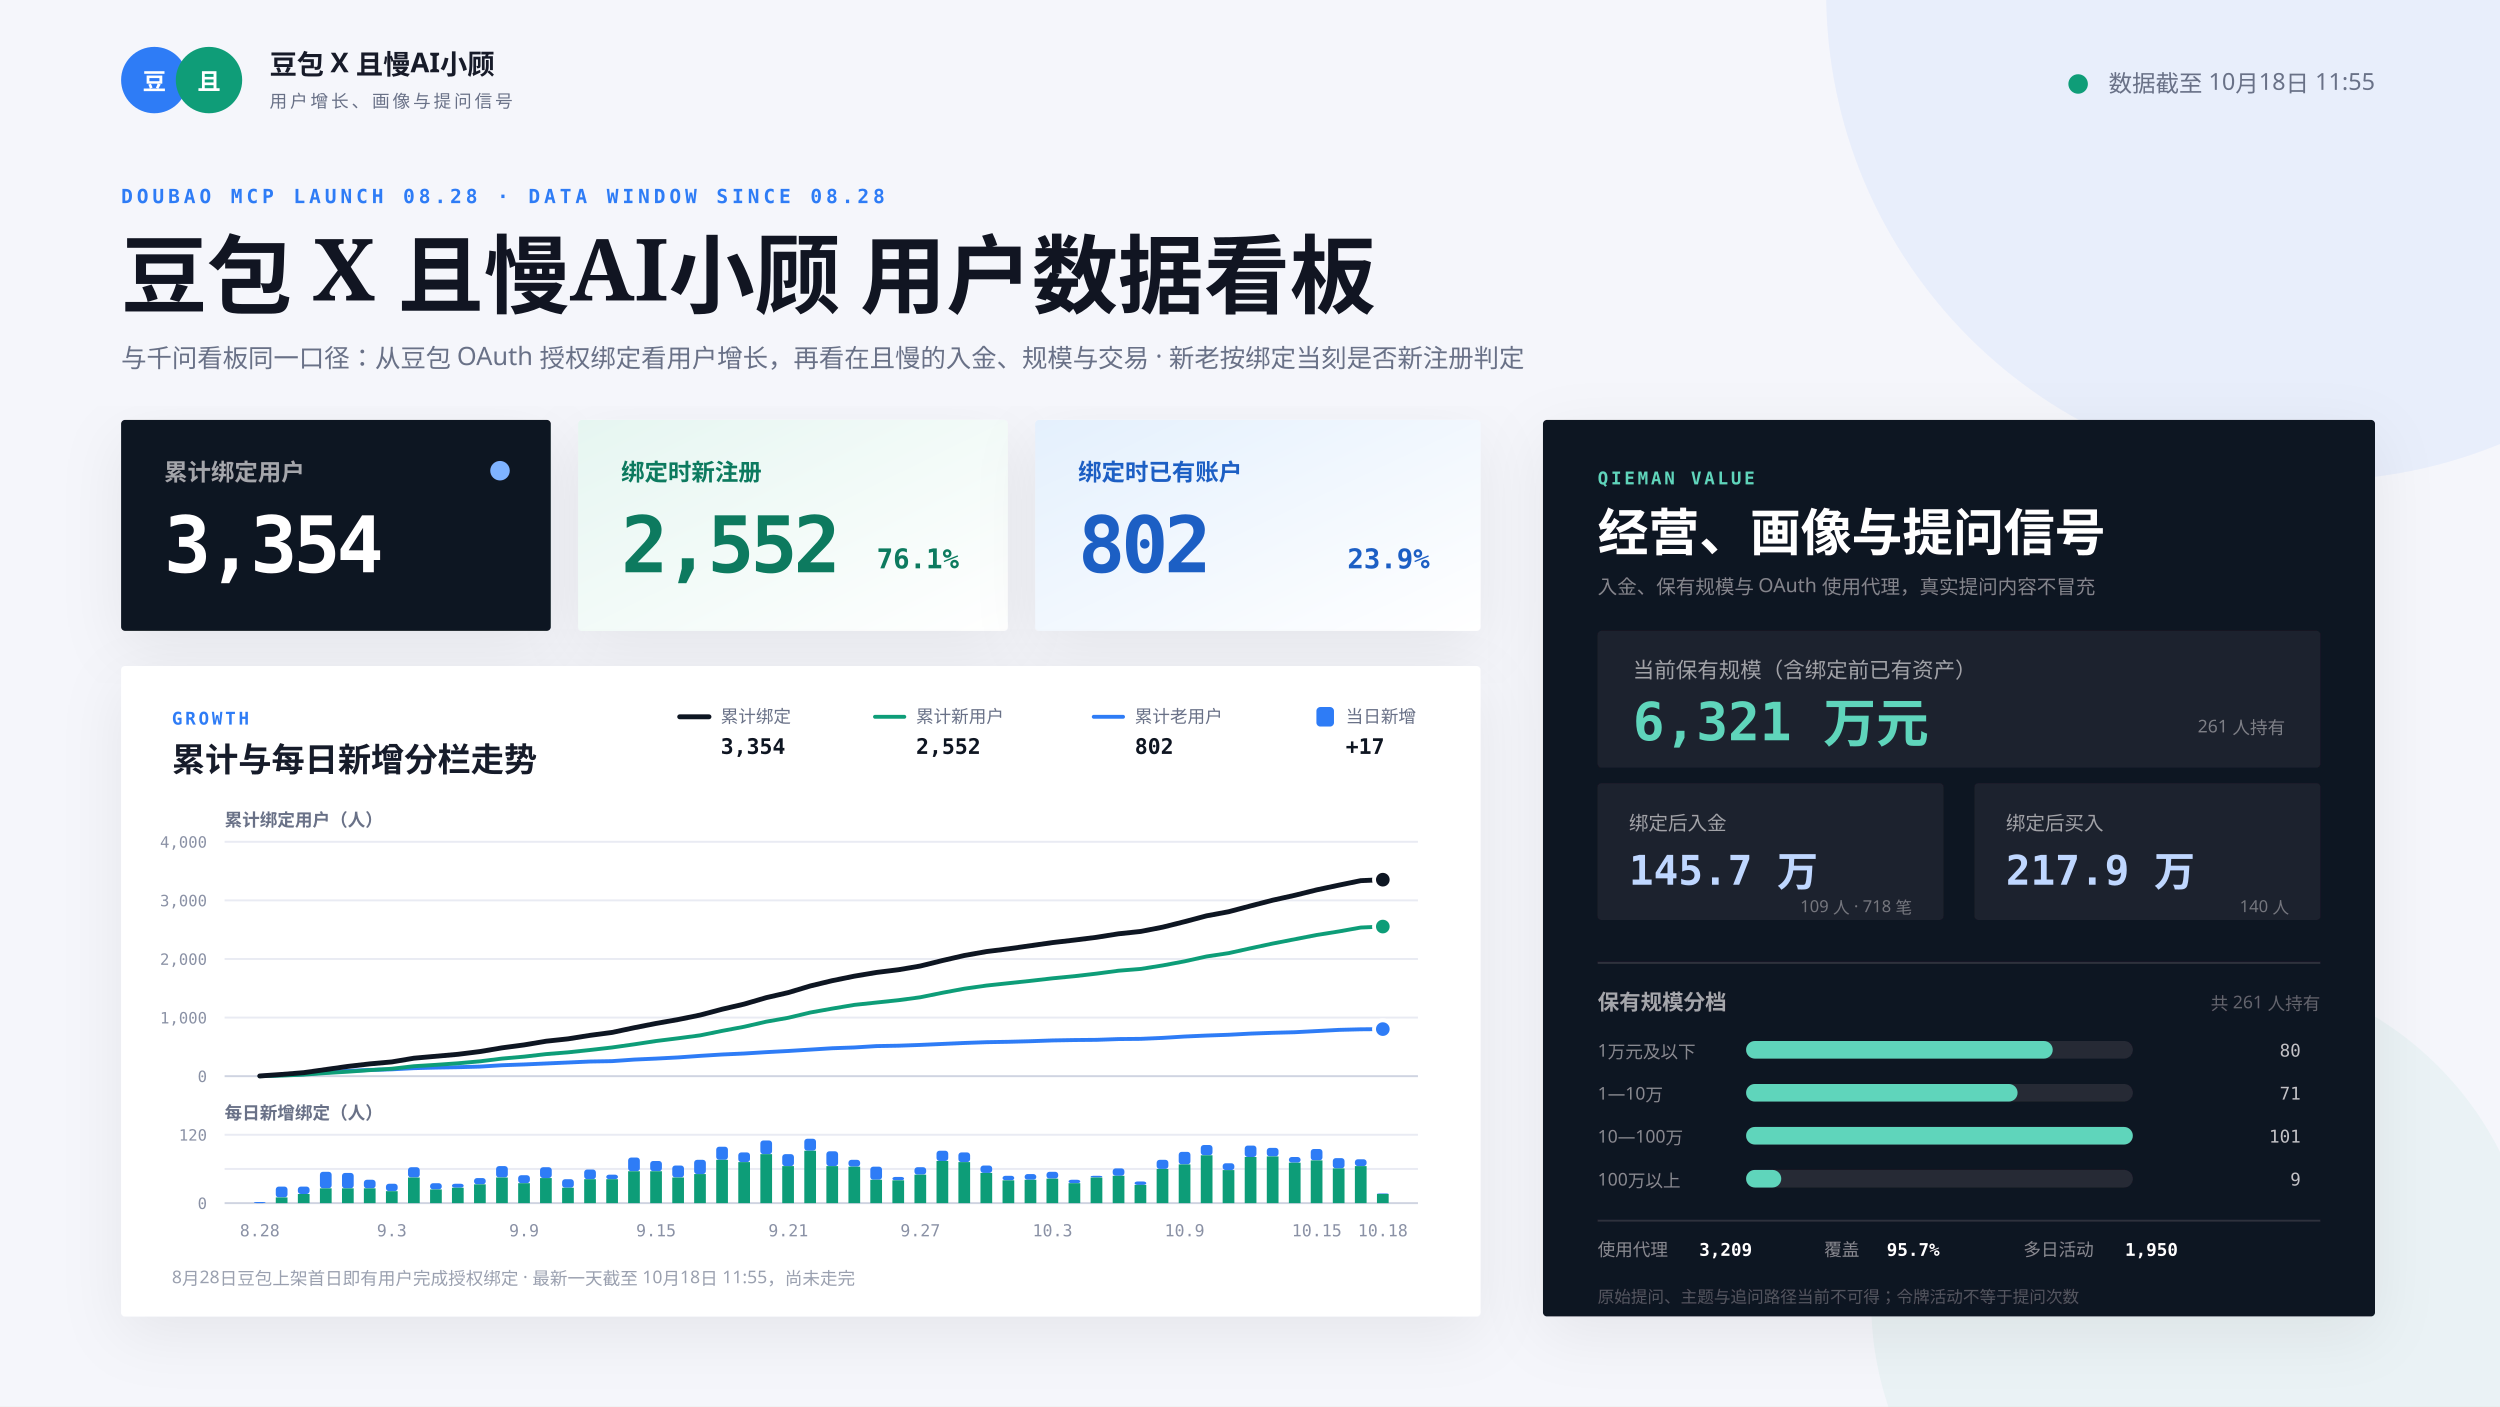
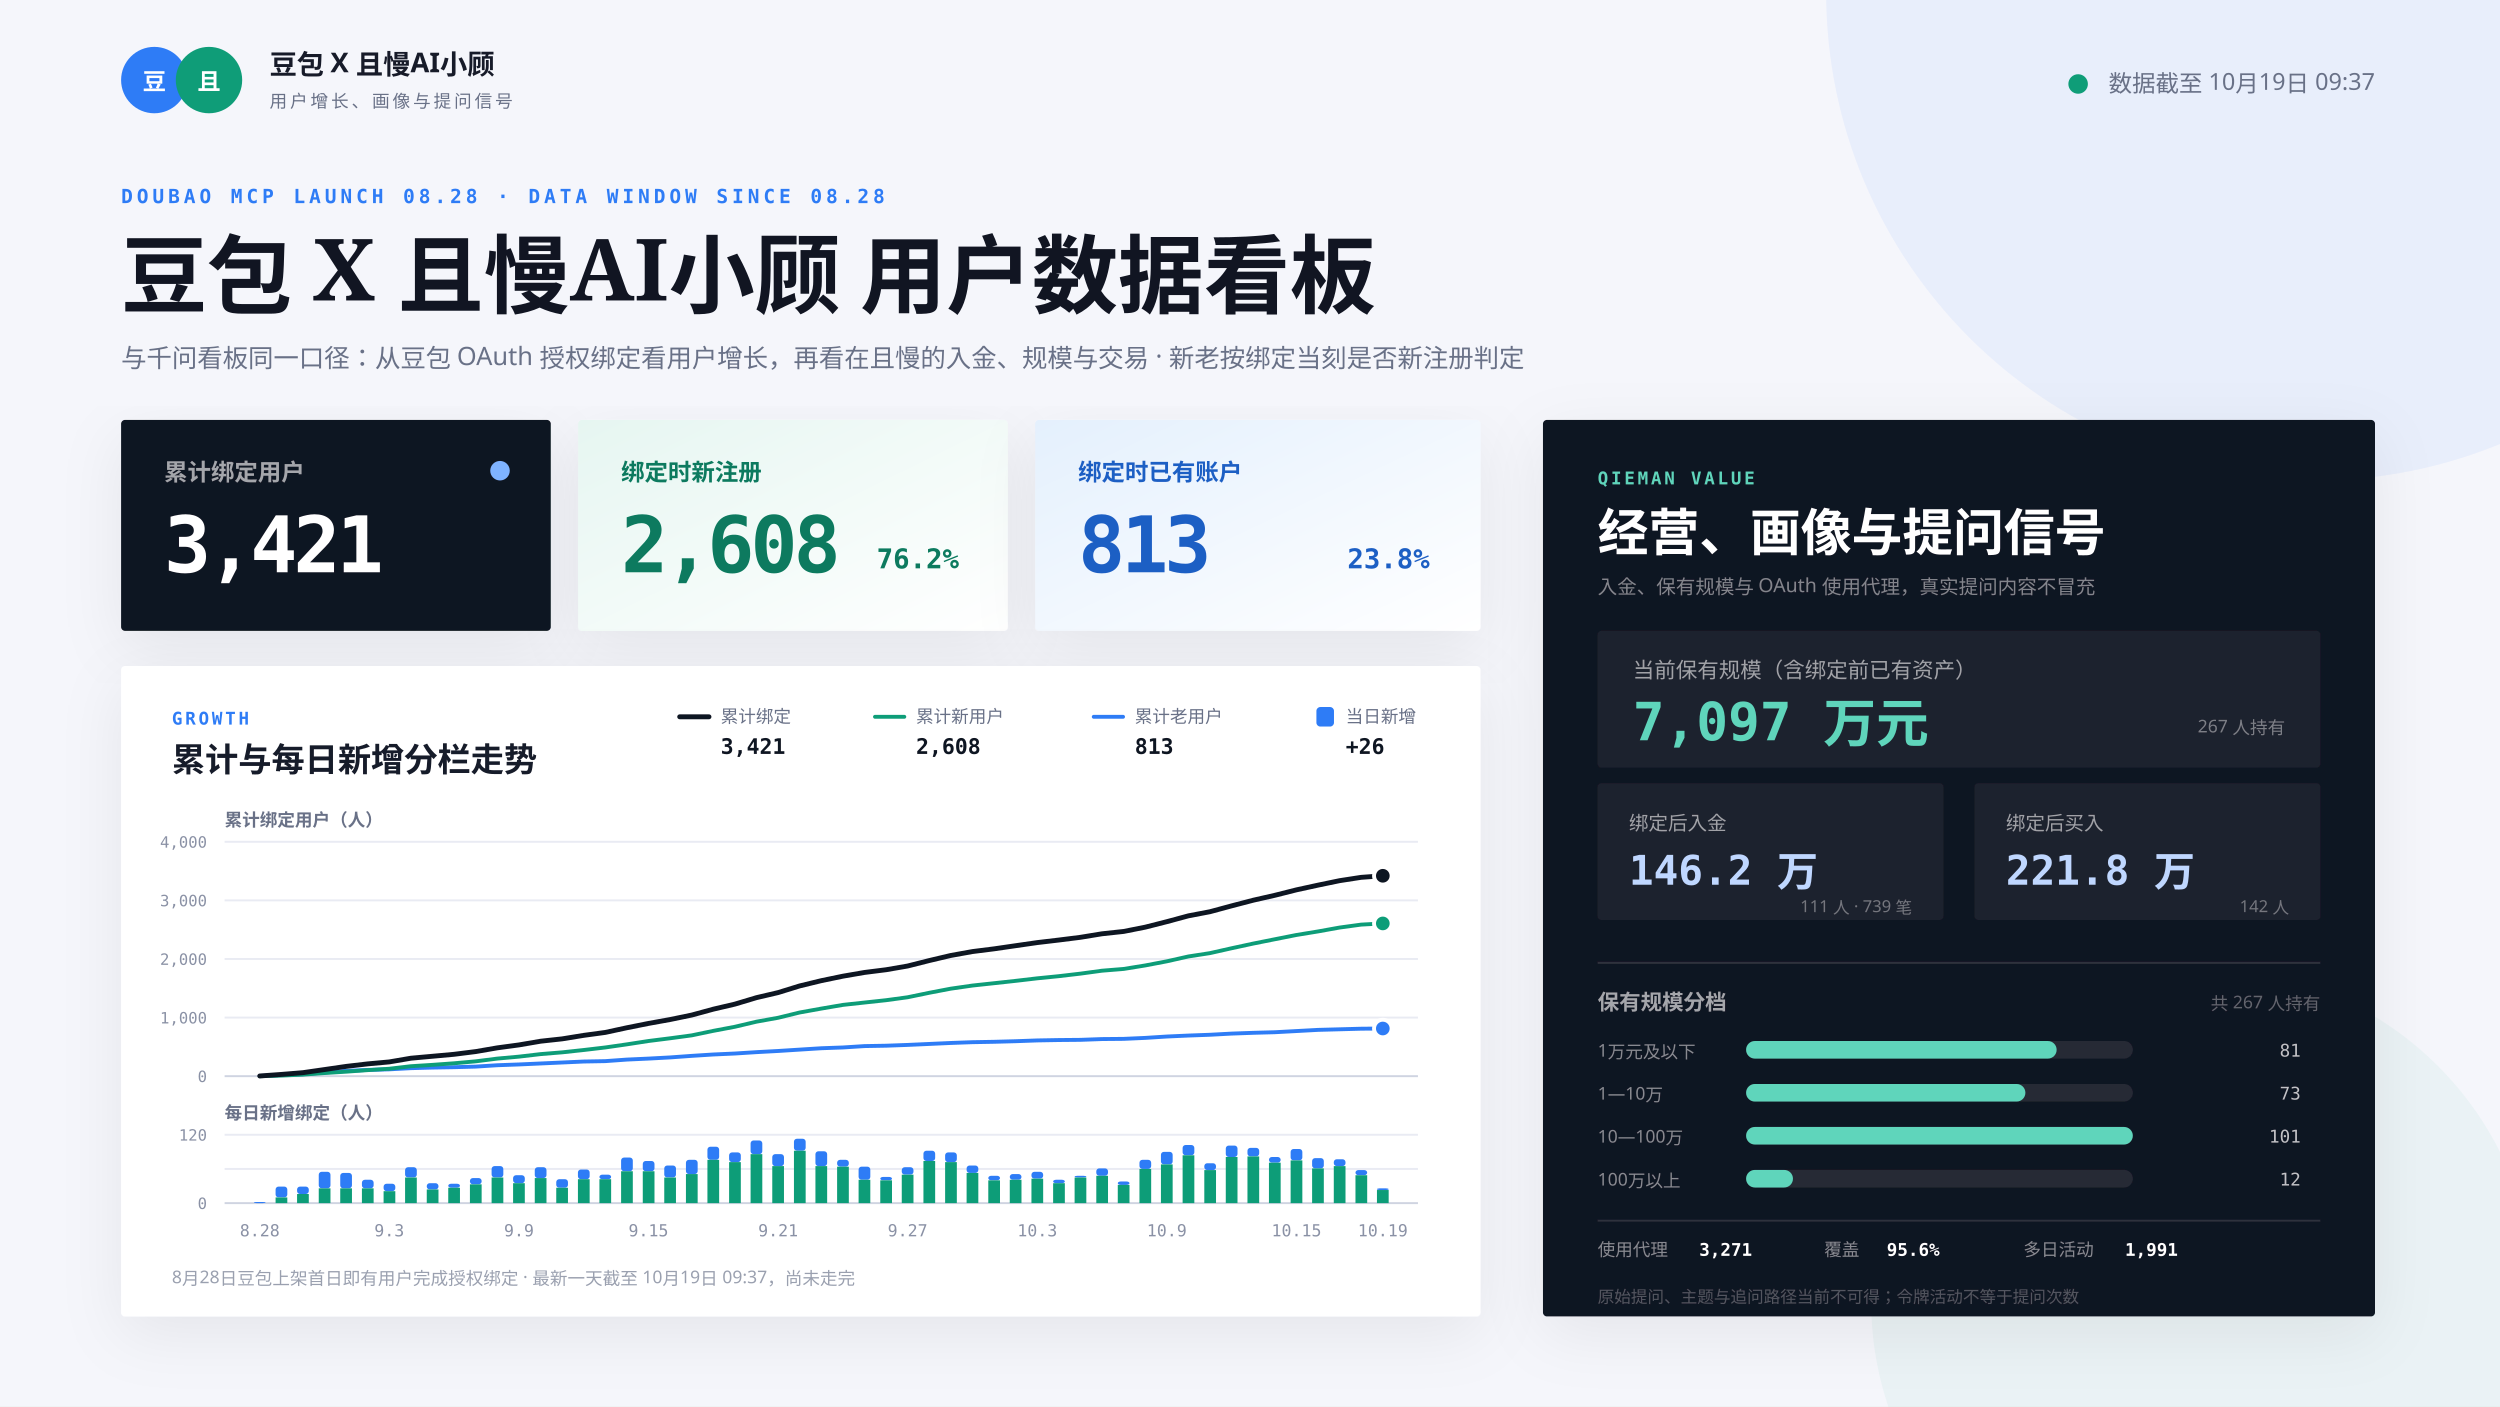
<svg xmlns="http://www.w3.org/2000/svg" width="1280" height="720" viewBox="0 0 1280 720" role="img" aria-labelledby="title desc">
  <defs>
    <linearGradient id="newCard" x1="0" y1="0" x2="1" y2="1">
      <stop offset="0" stop-color="#E6F6F1" />
      <stop offset="1" stop-color="#FFFFFF" />
    </linearGradient>
    <linearGradient id="oldCard" x1="0" y1="0" x2="1" y2="1">
      <stop offset="0" stop-color="#E4F0FD" />
      <stop offset="1" stop-color="#FFFFFF" />
    </linearGradient>
    <filter id="shadow" x="-15%" y="-15%" width="130%" height="140%">
      <feDropShadow dx="0" dy="9" stdDeviation="16" flood-color="#171B29" flood-opacity=".07" />
    </filter>
  </defs>
  <rect width="1280" height="720" fill="#F5F6FB" />
  <circle cx="1185" cy="-4" r="250" fill="#2E7CF6" fill-opacity=".07" />
  <circle cx="1128" cy="666" r="170" fill="#0F9D78" fill-opacity=".045" />
  <g font-family="PingFang SC,Microsoft YaHei,sans-serif">
    <g transform="translate(62 24)">
      <circle cx="17" cy="17" r="17" fill="#2E7CF6" />
      <text x="17" y="22" text-anchor="middle" fill="#FFFFFF" font-size="12" font-weight="700">豆</text>
      <circle cx="45" cy="17" r="17" fill="#0F9D78" />
      <text x="45" y="22" text-anchor="middle" fill="#FFFFFF" font-size="12" font-weight="700">且</text>
      <text x="76" y="14" fill="#171B29" font-size="14" font-weight="700">豆包 X 且慢AI小顾</text>
      <text x="76" y="31" fill="#697187" font-size="9" letter-spacing="1.5">用户增长、画像与提问信号</text>
    </g>
-     <text x="1216" y="47" text-anchor="end" fill="#697187" font-size="12">数据截至 10月18日 11:55</text>
+     <text x="1216" y="47" text-anchor="end" fill="#697187" font-size="12">数据截至 10月19日 09:37</text>
    <circle cx="1064" cy="43" r="5" fill="#0F9D78" />
    <text x="62" y="104" fill="#2E7CF6" font-family="SFMono-Regular,monospace" font-size="10" font-weight="700" letter-spacing="2">DOUBAO MCP LAUNCH 08.28 · DATA WINDOW SINCE 08.28</text>
    <text x="62" y="157" fill="#111522" font-family="Songti SC,STSong,serif" font-size="44" font-weight="700">豆包 X 且慢AI小顾 用户数据看板</text>
    <text x="62" y="188" fill="#697187" font-size="13">与千问看板同一口径：从豆包 OAuth 授权绑定看用户增长，再看在且慢的入金、规模与交易 · 新老按绑定当刻是否新注册判定</text>
    <g transform="translate(62 215)" filter="url(#shadow)">
      <rect width="220" height="108" rx="2" fill="#111522" />
      <text x="22" y="31" fill="#FFFFFF" fill-opacity=".62" font-size="12" font-weight="700">累计绑定用户</text>
-       <text x="22" y="78" fill="#FFFFFF" font-family="SFMono-Regular,monospace" font-size="40" font-weight="800" letter-spacing="-2">3,354</text>
+       <text x="22" y="78" fill="#FFFFFF" font-family="SFMono-Regular,monospace" font-size="40" font-weight="800" letter-spacing="-2">3,421</text>
      <circle cx="194" cy="26" r="5" fill="#7FB3FF" />
    </g>
    <g transform="translate(296 215)" filter="url(#shadow)">
      <rect width="220" height="108" rx="2" fill="url(#newCard)" />
      <text x="22" y="31" fill="#0A7A5E" font-size="12" font-weight="700">绑定时新注册</text>
-       <text x="22" y="78" fill="#0A7A5E" font-family="SFMono-Regular,monospace" font-size="40" font-weight="800" letter-spacing="-2">2,552</text>
-       <text x="195" y="76" text-anchor="end" fill="#0A7A5E" font-family="SFMono-Regular,monospace" font-size="14" font-weight="700">76.1%</text>
+       <text x="22" y="78" fill="#0A7A5E" font-family="SFMono-Regular,monospace" font-size="40" font-weight="800" letter-spacing="-2">2,608</text>
+       <text x="195" y="76" text-anchor="end" fill="#0A7A5E" font-family="SFMono-Regular,monospace" font-size="14" font-weight="700">76.2%</text>
    </g>
    <g transform="translate(530 215)" filter="url(#shadow)">
      <rect width="228" height="108" rx="2" fill="url(#oldCard)" />
      <text x="22" y="31" fill="#1F5FC4" font-size="12" font-weight="700">绑定时已有账户</text>
-       <text x="22" y="78" fill="#1F5FC4" font-family="SFMono-Regular,monospace" font-size="40" font-weight="800" letter-spacing="-2">802</text>
-       <text x="202" y="76" text-anchor="end" fill="#1F5FC4" font-family="SFMono-Regular,monospace" font-size="14" font-weight="700">23.9%</text>
+       <text x="22" y="78" fill="#1F5FC4" font-family="SFMono-Regular,monospace" font-size="40" font-weight="800" letter-spacing="-2">813</text>
+       <text x="202" y="76" text-anchor="end" fill="#1F5FC4" font-family="SFMono-Regular,monospace" font-size="14" font-weight="700">23.8%</text>
    </g>
    <g transform="translate(62 341)" filter="url(#shadow)">
      <rect width="696" height="333" rx="2" fill="#FFFFFF" />
      <text x="26" y="30" fill="#2E7CF6" font-family="SFMono-Regular,monospace" font-size="9" font-weight="700" letter-spacing="1.4">GROWTH</text>
      <text x="26" y="54" fill="#171B29" font-size="17" font-weight="700">累计与每日新增分栏走势</text>
      <g font-size="9">
        <line x1="286" y1="26" x2="301" y2="26" stroke="#111522" stroke-width="2.5" stroke-linecap="round" />
        <text x="307" y="29" fill="#697187">累计绑定</text>
-         <text x="307" y="45" fill="#111522" font-family="SFMono-Regular,monospace" font-size="11" font-weight="700">3,354</text>
+         <text x="307" y="45" fill="#111522" font-family="SFMono-Regular,monospace" font-size="11" font-weight="700">3,421</text>
        <line x1="386" y1="26" x2="401" y2="26" stroke="#0F9D78" stroke-width="2" stroke-linecap="round" />
        <text x="407" y="29" fill="#697187">累计新用户</text>
-         <text x="407" y="45" fill="#111522" font-family="SFMono-Regular,monospace" font-size="11" font-weight="700">2,552</text>
+         <text x="407" y="45" fill="#111522" font-family="SFMono-Regular,monospace" font-size="11" font-weight="700">2,608</text>
        <line x1="498" y1="26" x2="513" y2="26" stroke="#2E7CF6" stroke-width="2" stroke-linecap="round" />
        <text x="519" y="29" fill="#697187">累计老用户</text>
-         <text x="519" y="45" fill="#111522" font-family="SFMono-Regular,monospace" font-size="11" font-weight="700">802</text>
+         <text x="519" y="45" fill="#111522" font-family="SFMono-Regular,monospace" font-size="11" font-weight="700">813</text>
        <rect x="612" y="21" width="9" height="10" rx="2" fill="#2E7CF6" />
        <text x="627" y="29" fill="#697187">当日新增</text>
-         <text x="627" y="45" fill="#111522" font-family="SFMono-Regular,monospace" font-size="11" font-weight="700">+17</text>
+         <text x="627" y="45" fill="#111522" font-family="SFMono-Regular,monospace" font-size="11" font-weight="700">+26</text>
      </g>
      <text x="53" y="82" fill="#697187" font-size="9" font-weight="700">累计绑定用户（人）</text>
      <g stroke="#E9EBF3" stroke-width="1">
        <line x1="53" y1="180" x2="664" y2="180" />
        <line x1="53" y1="150" x2="664" y2="150" />
        <line x1="53" y1="120" x2="664" y2="120" />
        <line x1="53" y1="90" x2="664" y2="90" />
      </g>
      <line x1="53" y1="210" x2="664" y2="210" stroke="#CFD4E1" stroke-width="1" />
      <g fill="#8A91A5" font-family="SFMono-Regular,monospace" font-size="8">
        <text x="44" y="213" text-anchor="end">0</text>
        <text x="44" y="183" text-anchor="end">1,000</text>
        <text x="44" y="153" text-anchor="end">2,000</text>
        <text x="44" y="123" text-anchor="end">3,000</text>
        <text x="44" y="93" text-anchor="end">4,000</text>
      </g>
-       <path d="M71.0 209.9 L82.3 209.4 L93.5 209.0 L104.8 208.1 L116.1 207.3 L127.4 206.8 L138.6 206.5 L149.9 205.9 L161.2 205.6 L172.5 205.4 L183.7 205.1 L195.0 204.4 L206.3 204.0 L217.6 203.5 L228.8 203.0 L240.1 202.5 L251.4 202.3 L262.7 201.5 L273.9 201.0 L285.2 200.4 L296.5 199.6 L307.8 198.9 L319.0 198.4 L330.3 197.7 L341.6 197.1 L352.9 196.4 L364.1 195.7 L375.4 195.3 L386.7 194.6 L398.0 194.4 L409.2 194.0 L420.5 193.5 L431.8 193.0 L443.1 192.6 L454.3 192.4 L465.6 192.1 L476.9 191.7 L488.2 191.5 L499.4 191.4 L510.7 191.0 L522.0 190.9 L533.3 190.4 L544.5 189.7 L555.8 189.2 L567.1 188.8 L578.4 188.2 L589.6 187.8 L600.9 187.5 L612.2 186.9 L623.5 186.3 L634.7 186.0 L646.0 185.9" fill="none" stroke="#2E7CF6" stroke-width="2" stroke-linecap="round" stroke-linejoin="round" />
-       <path d="M71.0 210.0 L82.3 209.7 L93.5 209.2 L104.8 208.4 L116.1 207.7 L127.4 206.9 L138.6 206.2 L149.9 204.9 L161.2 204.2 L172.5 203.4 L183.7 202.4 L195.0 201.0 L206.3 200.0 L217.6 198.7 L228.8 197.8 L240.1 196.6 L251.4 195.3 L262.7 193.7 L273.9 192.0 L285.2 190.6 L296.5 189.1 L307.8 186.8 L319.0 184.7 L330.3 182.1 L341.6 180.1 L352.9 177.4 L364.1 175.4 L375.4 173.5 L386.7 172.3 L398.0 171.1 L409.2 169.6 L420.5 167.3 L431.8 165.2 L443.1 163.6 L454.3 162.4 L465.6 161.2 L476.9 159.9 L488.2 158.8 L499.4 157.5 L510.7 156.0 L522.0 155.1 L533.3 153.3 L544.5 151.2 L555.8 148.7 L567.1 147.0 L578.4 144.5 L589.6 142.1 L600.9 139.9 L612.2 137.7 L623.5 135.9 L634.7 133.9 L646.0 133.4" fill="none" stroke="#0F9D78" stroke-width="2" stroke-linecap="round" stroke-linejoin="round" />
-       <path d="M71.0 209.9 L82.3 209.1 L93.5 208.2 L104.8 206.6 L116.1 205.0 L127.4 203.7 L138.6 202.7 L149.9 200.8 L161.2 199.8 L172.5 198.8 L183.7 197.4 L195.0 195.5 L206.3 194.0 L217.6 192.1 L228.8 190.9 L240.1 189.1 L251.4 187.6 L262.7 185.2 L273.9 183.0 L285.2 181.0 L296.5 178.7 L307.8 175.7 L319.0 173.1 L330.3 169.8 L341.6 167.2 L352.9 163.8 L364.1 161.1 L375.4 158.8 L386.7 156.9 L398.0 155.5 L409.2 153.6 L420.5 150.8 L431.8 148.2 L443.1 146.2 L454.3 144.8 L465.6 143.2 L476.9 141.6 L488.2 140.3 L499.4 138.9 L510.7 137.1 L522.0 135.9 L533.3 133.7 L544.5 130.9 L555.8 127.9 L567.1 125.8 L578.4 122.8 L589.6 119.9 L600.9 117.4 L612.2 114.6 L623.5 112.2 L634.7 109.9 L646.0 109.4" fill="none" stroke="#111522" stroke-width="2.5" stroke-linecap="round" stroke-linejoin="round" />
+       <path d="M71.0 209.9 L82.1 209.4 L93.1 209.0 L104.2 208.1 L115.2 207.3 L126.3 206.8 L137.3 206.5 L148.4 205.9 L159.5 205.6 L170.5 205.4 L181.6 205.1 L192.6 204.4 L203.7 204.0 L214.8 203.5 L225.8 203.0 L236.9 202.5 L247.9 202.3 L259.0 201.5 L270.0 201.0 L281.1 200.4 L292.2 199.6 L303.2 198.9 L314.3 198.4 L325.3 197.7 L336.4 197.1 L347.4 196.4 L358.5 195.7 L369.6 195.3 L380.6 194.6 L391.7 194.4 L402.7 194.0 L413.8 193.5 L424.8 193.0 L435.9 192.6 L447.0 192.4 L458.0 192.1 L469.1 191.7 L480.1 191.5 L491.2 191.4 L502.2 191.0 L513.3 190.9 L524.4 190.4 L535.4 189.7 L546.5 189.2 L557.5 188.8 L568.6 188.2 L579.7 187.8 L590.7 187.5 L601.8 186.9 L612.8 186.3 L623.9 186.0 L634.9 185.7 L646.0 185.6" fill="none" stroke="#2E7CF6" stroke-width="2" stroke-linecap="round" stroke-linejoin="round" />
+       <path d="M71.0 210.0 L82.1 209.7 L93.1 209.2 L104.2 208.4 L115.2 207.7 L126.3 206.9 L137.3 206.2 L148.4 204.9 L159.5 204.2 L170.5 203.4 L181.6 202.4 L192.6 201.0 L203.7 200.0 L214.8 198.7 L225.8 197.8 L236.9 196.6 L247.9 195.3 L259.0 193.7 L270.0 192.0 L281.1 190.6 L292.2 189.1 L303.2 186.8 L314.3 184.7 L325.3 182.1 L336.4 180.1 L347.4 177.4 L358.5 175.4 L369.6 173.5 L380.6 172.3 L391.7 171.1 L402.7 169.6 L413.8 167.3 L424.8 165.2 L435.9 163.6 L447.0 162.4 L458.0 161.2 L469.1 159.9 L480.1 158.8 L491.2 157.5 L502.2 156.0 L513.3 155.1 L524.4 153.3 L535.4 151.2 L546.5 148.7 L557.5 147.0 L568.6 144.5 L579.7 142.1 L590.7 139.9 L601.8 137.7 L612.8 135.9 L623.9 133.9 L634.9 132.4 L646.0 131.8" fill="none" stroke="#0F9D78" stroke-width="2" stroke-linecap="round" stroke-linejoin="round" />
+       <path d="M71.0 209.9 L82.1 209.1 L93.1 208.2 L104.2 206.6 L115.2 205.0 L126.3 203.7 L137.3 202.7 L148.4 200.8 L159.5 199.8 L170.5 198.8 L181.6 197.4 L192.6 195.5 L203.7 194.0 L214.8 192.1 L225.8 190.9 L236.9 189.1 L247.9 187.6 L259.0 185.2 L270.0 183.0 L281.1 181.0 L292.2 178.7 L303.2 175.7 L314.3 173.1 L325.3 169.8 L336.4 167.2 L347.4 163.8 L358.5 161.1 L369.6 158.8 L380.6 156.9 L391.7 155.5 L402.7 153.6 L413.8 150.8 L424.8 148.2 L435.9 146.2 L447.0 144.8 L458.0 143.2 L469.1 141.6 L480.1 140.3 L491.2 138.9 L502.2 137.1 L513.3 135.9 L524.4 133.7 L535.4 130.9 L546.5 127.9 L557.5 125.8 L568.6 122.8 L579.7 119.9 L590.7 117.4 L601.8 114.6 L612.8 112.2 L623.9 109.9 L634.9 108.2 L646.0 107.4" fill="none" stroke="#111522" stroke-width="2.5" stroke-linecap="round" stroke-linejoin="round" />
      <g stroke="#FFFFFF" stroke-width="2">
-         <circle cx="646.0" cy="109.4" r="4.5" fill="#111522" />
-         <circle cx="646.0" cy="133.4" r="4.5" fill="#0F9D78" />
-         <circle cx="646.0" cy="185.9" r="4.5" fill="#2E7CF6" />
+         <circle cx="646.0" cy="107.4" r="4.5" fill="#111522" />
+         <circle cx="646.0" cy="131.8" r="4.5" fill="#0F9D78" />
+         <circle cx="646.0" cy="185.6" r="4.5" fill="#2E7CF6" />
      </g>
      <text x="53" y="232" fill="#697187" font-size="9" font-weight="700">每日新增绑定（人）</text>
      <g stroke="#E9EBF3" stroke-width="1">
        <line x1="53" y1="240" x2="664" y2="240" />
        <line x1="53" y1="257.5" x2="664" y2="257.5" />
      </g>
      <line x1="53" y1="275" x2="664" y2="275" stroke="#CFD4E1" stroke-width="1" />
      <g fill="#8A91A5" font-family="SFMono-Regular,monospace" font-size="8">
        <text x="44" y="243" text-anchor="end">120</text>
        <text x="44" y="278" text-anchor="end">0</text>
      </g>
      <g fill="#2E7CF6">
        <rect x="68.0" y="274.42" width="6" height="0.58" rx="1.5" />
-         <rect x="79.2" y="266.54" width="6" height="5.54" rx="1.5" />
-         <rect x="90.5" y="266.54" width="6" height="3.79" rx="1.5" />
-         <rect x="101.8" y="258.96" width="6" height="8.46" rx="1.5" />
-         <rect x="113.1" y="259.54" width="6" height="7.88" rx="1.5" />
-         <rect x="124.3" y="263.04" width="6" height="4.38" rx="1.5" />
-         <rect x="135.6" y="265.08" width="6" height="3.79" rx="1.5" />
-         <rect x="146.9" y="256.62" width="6" height="5.25" rx="1.5" />
-         <rect x="158.2" y="264.79" width="6" height="3.21" rx="1.5" />
-         <rect x="169.4" y="265.08" width="6" height="2.04" rx="1.5" />
-         <rect x="180.7" y="262.17" width="6" height="3.21" rx="1.5" />
-         <rect x="192.0" y="256.04" width="6" height="5.83" rx="1.5" />
-         <rect x="203.3" y="260.71" width="6" height="4.08" rx="1.5" />
-         <rect x="214.5" y="256.62" width="6" height="5.54" rx="1.5" />
-         <rect x="225.8" y="262.75" width="6" height="4.38" rx="1.5" />
-         <rect x="237.1" y="257.79" width="6" height="4.96" rx="1.5" />
-         <rect x="248.4" y="260.42" width="6" height="2.33" rx="1.5" />
-         <rect x="259.6" y="251.67" width="6" height="7.00" rx="1.5" />
-         <rect x="270.9" y="253.42" width="6" height="5.25" rx="1.5" />
-         <rect x="282.2" y="255.75" width="6" height="6.12" rx="1.5" />
-         <rect x="293.4" y="252.83" width="6" height="7.29" rx="1.5" />
-         <rect x="304.7" y="246.12" width="6" height="6.71" rx="1.5" />
-         <rect x="316.0" y="249.04" width="6" height="4.96" rx="1.5" />
-         <rect x="327.3" y="242.92" width="6" height="7.00" rx="1.5" />
-         <rect x="338.5" y="249.92" width="6" height="6.13" rx="1.5" />
-         <rect x="349.8" y="242.04" width="6" height="6.12" rx="1.5" />
-         <rect x="361.1" y="248.46" width="6" height="7.58" rx="1.5" />
-         <rect x="372.4" y="252.83" width="6" height="3.50" rx="1.5" />
-         <rect x="383.6" y="256.33" width="6" height="6.71" rx="1.5" />
-         <rect x="394.9" y="261.58" width="6" height="1.75" rx="1.5" />
-         <rect x="406.2" y="256.62" width="6" height="3.79" rx="1.5" />
-         <rect x="417.5" y="248.17" width="6" height="5.25" rx="1.5" />
-         <rect x="428.7" y="249.04" width="6" height="4.96" rx="1.5" />
-         <rect x="440.0" y="255.75" width="6" height="3.79" rx="1.5" />
-         <rect x="451.3" y="261.00" width="6" height="2.33" rx="1.5" />
-         <rect x="462.6" y="260.12" width="6" height="2.92" rx="1.5" />
-         <rect x="473.8" y="258.96" width="6" height="3.50" rx="1.5" />
-         <rect x="485.1" y="263.04" width="6" height="1.75" rx="1.5" />
-         <rect x="496.4" y="261.00" width="6" height="0.88" rx="1.5" />
-         <rect x="507.7" y="257.21" width="6" height="3.79" rx="1.5" />
-         <rect x="518.9" y="263.92" width="6" height="1.75" rx="1.5" />
-         <rect x="530.2" y="252.83" width="6" height="4.67" rx="1.5" />
-         <rect x="541.5" y="248.75" width="6" height="6.42" rx="1.5" />
-         <rect x="552.8" y="245.25" width="6" height="5.25" rx="1.5" />
-         <rect x="564.0" y="254.58" width="6" height="3.50" rx="1.5" />
-         <rect x="575.3" y="245.54" width="6" height="5.83" rx="1.5" />
-         <rect x="586.6" y="246.71" width="6" height="4.38" rx="1.5" />
-         <rect x="597.9" y="251.38" width="6" height="2.92" rx="1.5" />
-         <rect x="609.1" y="247.29" width="6" height="5.83" rx="1.5" />
-         <rect x="620.4" y="251.96" width="6" height="5.25" rx="1.5" />
-         <rect x="631.7" y="252.54" width="6" height="3.50" rx="1.5" />
-         <rect x="643.0" y="270.04" width="6" height="0.29" rx="1.5" />
+         <rect x="79.1" y="266.54" width="6" height="5.54" rx="1.5" />
+         <rect x="90.1" y="266.54" width="6" height="3.79" rx="1.5" />
+         <rect x="101.2" y="258.96" width="6" height="8.46" rx="1.5" />
+         <rect x="112.2" y="259.54" width="6" height="7.88" rx="1.5" />
+         <rect x="123.3" y="263.04" width="6" height="4.38" rx="1.5" />
+         <rect x="134.4" y="265.08" width="6" height="3.79" rx="1.5" />
+         <rect x="145.4" y="256.62" width="6" height="5.25" rx="1.5" />
+         <rect x="156.5" y="264.79" width="6" height="3.21" rx="1.5" />
+         <rect x="167.5" y="265.08" width="6" height="2.04" rx="1.5" />
+         <rect x="178.6" y="262.17" width="6" height="3.21" rx="1.5" />
+         <rect x="189.7" y="256.04" width="6" height="5.83" rx="1.5" />
+         <rect x="200.7" y="260.71" width="6" height="4.08" rx="1.5" />
+         <rect x="211.8" y="256.62" width="6" height="5.54" rx="1.5" />
+         <rect x="222.8" y="262.75" width="6" height="4.38" rx="1.5" />
+         <rect x="233.9" y="257.79" width="6" height="4.96" rx="1.5" />
+         <rect x="244.9" y="260.42" width="6" height="2.33" rx="1.5" />
+         <rect x="256.0" y="251.67" width="6" height="7.00" rx="1.5" />
+         <rect x="267.1" y="253.42" width="6" height="5.25" rx="1.5" />
+         <rect x="278.1" y="255.75" width="6" height="6.12" rx="1.5" />
+         <rect x="289.2" y="252.83" width="6" height="7.29" rx="1.5" />
+         <rect x="300.2" y="246.12" width="6" height="6.71" rx="1.5" />
+         <rect x="311.3" y="249.04" width="6" height="4.96" rx="1.5" />
+         <rect x="322.3" y="242.92" width="6" height="7.00" rx="1.5" />
+         <rect x="333.4" y="249.92" width="6" height="6.13" rx="1.5" />
+         <rect x="344.5" y="242.04" width="6" height="6.12" rx="1.5" />
+         <rect x="355.5" y="248.46" width="6" height="7.58" rx="1.5" />
+         <rect x="366.6" y="252.83" width="6" height="3.50" rx="1.5" />
+         <rect x="377.6" y="256.33" width="6" height="6.71" rx="1.5" />
+         <rect x="388.7" y="261.58" width="6" height="1.75" rx="1.5" />
+         <rect x="399.7" y="256.62" width="6" height="3.79" rx="1.5" />
+         <rect x="410.8" y="248.17" width="6" height="5.25" rx="1.5" />
+         <rect x="421.9" y="249.04" width="6" height="4.96" rx="1.5" />
+         <rect x="432.9" y="255.75" width="6" height="3.79" rx="1.5" />
+         <rect x="444.0" y="261.00" width="6" height="2.33" rx="1.5" />
+         <rect x="455.0" y="260.12" width="6" height="2.92" rx="1.5" />
+         <rect x="466.1" y="258.96" width="6" height="3.50" rx="1.5" />
+         <rect x="477.2" y="263.04" width="6" height="1.75" rx="1.5" />
+         <rect x="488.2" y="261.00" width="6" height="0.88" rx="1.5" />
+         <rect x="499.3" y="257.21" width="6" height="3.79" rx="1.5" />
+         <rect x="510.3" y="263.92" width="6" height="1.75" rx="1.5" />
+         <rect x="521.4" y="252.83" width="6" height="4.67" rx="1.5" />
+         <rect x="532.4" y="248.75" width="6" height="6.42" rx="1.5" />
+         <rect x="543.5" y="245.25" width="6" height="5.25" rx="1.5" />
+         <rect x="554.6" y="254.58" width="6" height="3.50" rx="1.5" />
+         <rect x="565.6" y="245.54" width="6" height="5.83" rx="1.5" />
+         <rect x="576.7" y="246.71" width="6" height="4.38" rx="1.5" />
+         <rect x="587.7" y="251.38" width="6" height="2.92" rx="1.5" />
+         <rect x="598.8" y="247.29" width="6" height="5.83" rx="1.5" />
+         <rect x="609.8" y="251.96" width="6" height="5.25" rx="1.5" />
+         <rect x="620.9" y="252.54" width="6" height="3.50" rx="1.5" />
+         <rect x="632.0" y="258.08" width="6" height="2.62" rx="1.5" />
+         <rect x="643.0" y="267.42" width="6" height="0.88" rx="1.5" />
      </g>
      <g fill="#0F9D78">
        <rect x="68.0" y="275.00" width="6" height="0.00" />
-         <rect x="79.2" y="272.08" width="6" height="2.92" />
-         <rect x="90.5" y="270.33" width="6" height="4.67" />
-         <rect x="101.8" y="267.42" width="6" height="7.58" />
-         <rect x="113.1" y="267.42" width="6" height="7.58" />
-         <rect x="124.3" y="267.42" width="6" height="7.58" />
-         <rect x="135.6" y="268.88" width="6" height="6.12" />
-         <rect x="146.9" y="261.88" width="6" height="13.12" />
-         <rect x="158.2" y="268.00" width="6" height="7.00" />
-         <rect x="169.4" y="267.12" width="6" height="7.88" />
-         <rect x="180.7" y="265.38" width="6" height="9.62" />
-         <rect x="192.0" y="261.88" width="6" height="13.12" />
-         <rect x="203.3" y="264.79" width="6" height="10.21" />
-         <rect x="214.5" y="262.17" width="6" height="12.83" />
-         <rect x="225.8" y="267.12" width="6" height="7.88" />
-         <rect x="237.1" y="262.75" width="6" height="12.25" />
-         <rect x="248.4" y="262.75" width="6" height="12.25" />
-         <rect x="259.6" y="258.67" width="6" height="16.33" />
-         <rect x="270.9" y="258.67" width="6" height="16.33" />
-         <rect x="282.2" y="261.88" width="6" height="13.12" />
-         <rect x="293.4" y="260.12" width="6" height="14.88" />
-         <rect x="304.7" y="252.83" width="6" height="22.17" />
-         <rect x="316.0" y="254.00" width="6" height="21.00" />
-         <rect x="327.3" y="249.92" width="6" height="25.08" />
-         <rect x="338.5" y="256.04" width="6" height="18.96" />
-         <rect x="349.8" y="248.17" width="6" height="26.83" />
-         <rect x="361.1" y="256.04" width="6" height="18.96" />
-         <rect x="372.4" y="256.33" width="6" height="18.67" />
-         <rect x="383.6" y="263.04" width="6" height="11.96" />
-         <rect x="394.9" y="263.33" width="6" height="11.67" />
-         <rect x="406.2" y="260.42" width="6" height="14.58" />
-         <rect x="417.5" y="253.42" width="6" height="21.58" />
-         <rect x="428.7" y="254.00" width="6" height="21.00" />
-         <rect x="440.0" y="259.54" width="6" height="15.46" />
-         <rect x="451.3" y="263.33" width="6" height="11.67" />
-         <rect x="462.6" y="263.04" width="6" height="11.96" />
-         <rect x="473.8" y="262.46" width="6" height="12.54" />
-         <rect x="485.1" y="264.79" width="6" height="10.21" />
-         <rect x="496.4" y="261.88" width="6" height="13.12" />
-         <rect x="507.7" y="261.00" width="6" height="14.00" />
-         <rect x="518.9" y="265.67" width="6" height="9.33" />
-         <rect x="530.2" y="257.50" width="6" height="17.50" />
-         <rect x="541.5" y="255.17" width="6" height="19.83" />
-         <rect x="552.8" y="250.50" width="6" height="24.50" />
-         <rect x="564.0" y="258.08" width="6" height="16.92" />
-         <rect x="575.3" y="251.38" width="6" height="23.62" />
-         <rect x="586.6" y="251.08" width="6" height="23.92" />
-         <rect x="597.9" y="254.29" width="6" height="20.71" />
-         <rect x="609.1" y="253.12" width="6" height="21.88" />
-         <rect x="620.4" y="257.21" width="6" height="17.79" />
-         <rect x="631.7" y="256.04" width="6" height="18.96" />
-         <rect x="643.0" y="270.33" width="6" height="4.67" />
+         <rect x="79.1" y="272.08" width="6" height="2.92" />
+         <rect x="90.1" y="270.33" width="6" height="4.67" />
+         <rect x="101.2" y="267.42" width="6" height="7.58" />
+         <rect x="112.2" y="267.42" width="6" height="7.58" />
+         <rect x="123.3" y="267.42" width="6" height="7.58" />
+         <rect x="134.4" y="268.88" width="6" height="6.12" />
+         <rect x="145.4" y="261.88" width="6" height="13.12" />
+         <rect x="156.5" y="268.00" width="6" height="7.00" />
+         <rect x="167.5" y="267.12" width="6" height="7.88" />
+         <rect x="178.6" y="265.38" width="6" height="9.62" />
+         <rect x="189.7" y="261.88" width="6" height="13.12" />
+         <rect x="200.7" y="264.79" width="6" height="10.21" />
+         <rect x="211.8" y="262.17" width="6" height="12.83" />
+         <rect x="222.8" y="267.12" width="6" height="7.88" />
+         <rect x="233.9" y="262.75" width="6" height="12.25" />
+         <rect x="244.9" y="262.75" width="6" height="12.25" />
+         <rect x="256.0" y="258.67" width="6" height="16.33" />
+         <rect x="267.1" y="258.67" width="6" height="16.33" />
+         <rect x="278.1" y="261.88" width="6" height="13.12" />
+         <rect x="289.2" y="260.12" width="6" height="14.88" />
+         <rect x="300.2" y="252.83" width="6" height="22.17" />
+         <rect x="311.3" y="254.00" width="6" height="21.00" />
+         <rect x="322.3" y="249.92" width="6" height="25.08" />
+         <rect x="333.4" y="256.04" width="6" height="18.96" />
+         <rect x="344.5" y="248.17" width="6" height="26.83" />
+         <rect x="355.5" y="256.04" width="6" height="18.96" />
+         <rect x="366.6" y="256.33" width="6" height="18.67" />
+         <rect x="377.6" y="263.04" width="6" height="11.96" />
+         <rect x="388.7" y="263.33" width="6" height="11.67" />
+         <rect x="399.7" y="260.42" width="6" height="14.58" />
+         <rect x="410.8" y="253.42" width="6" height="21.58" />
+         <rect x="421.9" y="254.00" width="6" height="21.00" />
+         <rect x="432.9" y="259.54" width="6" height="15.46" />
+         <rect x="444.0" y="263.33" width="6" height="11.67" />
+         <rect x="455.0" y="263.04" width="6" height="11.96" />
+         <rect x="466.1" y="262.46" width="6" height="12.54" />
+         <rect x="477.2" y="264.79" width="6" height="10.21" />
+         <rect x="488.2" y="261.88" width="6" height="13.12" />
+         <rect x="499.3" y="261.00" width="6" height="14.00" />
+         <rect x="510.3" y="265.67" width="6" height="9.33" />
+         <rect x="521.4" y="257.50" width="6" height="17.50" />
+         <rect x="532.4" y="255.17" width="6" height="19.83" />
+         <rect x="543.5" y="250.50" width="6" height="24.50" />
+         <rect x="554.6" y="258.08" width="6" height="16.92" />
+         <rect x="565.6" y="251.38" width="6" height="23.62" />
+         <rect x="576.7" y="251.08" width="6" height="23.92" />
+         <rect x="587.7" y="254.29" width="6" height="20.71" />
+         <rect x="598.8" y="253.12" width="6" height="21.88" />
+         <rect x="609.8" y="257.21" width="6" height="17.79" />
+         <rect x="620.9" y="256.04" width="6" height="18.96" />
+         <rect x="632.0" y="260.71" width="6" height="14.29" />
+         <rect x="643.0" y="268.29" width="6" height="6.71" />
      </g>
      <g fill="#8A91A5" font-family="SFMono-Regular,monospace" font-size="8.5">
        <text x="71.0" y="292" text-anchor="middle">8.28</text>
-         <text x="138.6" y="292" text-anchor="middle">9.3</text>
-         <text x="206.3" y="292" text-anchor="middle">9.9</text>
-         <text x="273.9" y="292" text-anchor="middle">9.15</text>
-         <text x="341.6" y="292" text-anchor="middle">9.21</text>
-         <text x="409.2" y="292" text-anchor="middle">9.27</text>
-         <text x="476.9" y="292" text-anchor="middle">10.3</text>
-         <text x="544.5" y="292" text-anchor="middle">10.9</text>
-         <text x="612.2" y="292" text-anchor="middle">10.15</text>
-         <text x="646.0" y="292" text-anchor="middle">10.18</text>
-       </g>
-       <text x="26" y="316" fill="#9AA0AF" font-size="9">8月28日豆包上架首日即有用户完成授权绑定 · 最新一天截至 10月18日 11:55，尚未走完</text>
+         <text x="137.3" y="292" text-anchor="middle">9.3</text>
+         <text x="203.7" y="292" text-anchor="middle">9.9</text>
+         <text x="270.0" y="292" text-anchor="middle">9.15</text>
+         <text x="336.4" y="292" text-anchor="middle">9.21</text>
+         <text x="402.7" y="292" text-anchor="middle">9.27</text>
+         <text x="469.1" y="292" text-anchor="middle">10.3</text>
+         <text x="535.4" y="292" text-anchor="middle">10.9</text>
+         <text x="601.8" y="292" text-anchor="middle">10.15</text>
+         <text x="646.0" y="292" text-anchor="middle">10.19</text>
+       </g>
+       <text x="26" y="316" fill="#9AA0AF" font-size="9">8月28日豆包上架首日即有用户完成授权绑定 · 最新一天截至 10月19日 09:37，尚未走完</text>
    </g>
    <g transform="translate(790 215)" filter="url(#shadow)">
      <rect width="426" height="459" rx="2" fill="#111522" />
      <text x="28" y="33" fill="#5ED5BB" font-family="SFMono-Regular,monospace" font-size="9" font-weight="700" letter-spacing="1.4">QIEMAN VALUE</text>
      <text x="28" y="67" fill="#FFFFFF" font-family="Songti SC,STSong,serif" font-size="26" font-weight="700">经营、画像与提问信号</text>
      <text x="28" y="89" fill="#FFFFFF" fill-opacity=".48" font-size="10">入金、保有规模与 OAuth 使用代理，真实提问内容不冒充</text>
      <g transform="translate(28 108)">
        <rect width="370" height="70" rx="2" fill="#FFFFFF" fill-opacity=".055" />
        <text x="18" y="24" fill="#FFFFFF" fill-opacity=".58" font-size="11">当前保有规模（含绑定前已有资产）</text>
-         <text x="18" y="56" fill="#5ED5BB" font-family="SFMono-Regular,monospace" font-size="27" font-weight="800">6,321 万元</text>
-         <text x="352" y="52" text-anchor="end" fill="#FFFFFF" fill-opacity=".42" font-size="9">261 人持有</text>
+         <text x="18" y="56" fill="#5ED5BB" font-family="SFMono-Regular,monospace" font-size="27" font-weight="800">7,097 万元</text>
+         <text x="352" y="52" text-anchor="end" fill="#FFFFFF" fill-opacity=".42" font-size="9">267 人持有</text>
      </g>
      <g transform="translate(28 186)">
        <rect width="177" height="70" rx="2" fill="#FFFFFF" fill-opacity=".055" />
        <text x="16" y="24" fill="#FFFFFF" fill-opacity=".58" font-size="10">绑定后入金</text>
-         <text x="16" y="52" fill="#BFD7FF" font-family="SFMono-Regular,monospace" font-size="21" font-weight="800">145.7 万</text>
-         <text x="161" y="66" text-anchor="end" fill="#FFFFFF" fill-opacity=".38" font-size="8.5">109 人 · 718 笔</text>
+         <text x="16" y="52" fill="#BFD7FF" font-family="SFMono-Regular,monospace" font-size="21" font-weight="800">146.2 万</text>
+         <text x="161" y="66" text-anchor="end" fill="#FFFFFF" fill-opacity=".38" font-size="8.5">111 人 · 739 笔</text>
      </g>
      <g transform="translate(221 186)">
        <rect width="177" height="70" rx="2" fill="#FFFFFF" fill-opacity=".055" />
        <text x="16" y="24" fill="#FFFFFF" fill-opacity=".58" font-size="10">绑定后买入</text>
-         <text x="16" y="52" fill="#BFD7FF" font-family="SFMono-Regular,monospace" font-size="21" font-weight="800">217.9 万</text>
-         <text x="161" y="66" text-anchor="end" fill="#FFFFFF" fill-opacity=".38" font-size="8.5">140 人</text>
+         <text x="16" y="52" fill="#BFD7FF" font-family="SFMono-Regular,monospace" font-size="21" font-weight="800">221.8 万</text>
+         <text x="161" y="66" text-anchor="end" fill="#FFFFFF" fill-opacity=".38" font-size="8.5">142 人</text>
      </g>
      <line x1="28" y1="278" x2="398" y2="278" stroke="#FFFFFF" stroke-opacity=".12" />
      <text x="28" y="302" fill="#FFFFFF" fill-opacity=".62" font-size="11" font-weight="700">保有规模分档</text>
-       <text x="398" y="302" text-anchor="end" fill="#FFFFFF" fill-opacity=".34" font-size="9">共 261 人持有</text>
+       <text x="398" y="302" text-anchor="end" fill="#FFFFFF" fill-opacity=".34" font-size="9">共 267 人持有</text>
      <g transform="translate(28 316)" font-size="9">
        <text x="0" y="10" fill="#FFFFFF" fill-opacity=".5">1万元及以下</text>
        <rect x="76" y="2" width="198" height="9" rx="4.5" fill="#FFFFFF" fill-opacity=".09" />
-         <rect x="76" y="2" width="157" height="9" rx="4.5" fill="#5ED5BB" />
-         <text x="360" y="10" text-anchor="end" fill="#FFFFFF" fill-opacity=".74" font-family="SFMono-Regular,monospace">80</text>
+         <rect x="76" y="2" width="159" height="9" rx="4.5" fill="#5ED5BB" />
+         <text x="360" y="10" text-anchor="end" fill="#FFFFFF" fill-opacity=".74" font-family="SFMono-Regular,monospace">81</text>
        <text x="0" y="32" fill="#FFFFFF" fill-opacity=".5">1—10万</text>
        <rect x="76" y="24" width="198" height="9" rx="4.5" fill="#FFFFFF" fill-opacity=".09" />
-         <rect x="76" y="24" width="139" height="9" rx="4.5" fill="#5ED5BB" />
-         <text x="360" y="32" text-anchor="end" fill="#FFFFFF" fill-opacity=".74" font-family="SFMono-Regular,monospace">71</text>
+         <rect x="76" y="24" width="143" height="9" rx="4.5" fill="#5ED5BB" />
+         <text x="360" y="32" text-anchor="end" fill="#FFFFFF" fill-opacity=".74" font-family="SFMono-Regular,monospace">73</text>
        <text x="0" y="54" fill="#FFFFFF" fill-opacity=".5">10—100万</text>
        <rect x="76" y="46" width="198" height="9" rx="4.5" fill="#FFFFFF" fill-opacity=".09" />
        <rect x="76" y="46" width="198" height="9" rx="4.5" fill="#5ED5BB" />
        <text x="360" y="54" text-anchor="end" fill="#FFFFFF" fill-opacity=".74" font-family="SFMono-Regular,monospace">101</text>
        <text x="0" y="76" fill="#FFFFFF" fill-opacity=".5">100万以上</text>
        <rect x="76" y="68" width="198" height="9" rx="4.5" fill="#FFFFFF" fill-opacity=".09" />
-         <rect x="76" y="68" width="18" height="9" rx="4.5" fill="#5ED5BB" />
-         <text x="360" y="76" text-anchor="end" fill="#FFFFFF" fill-opacity=".74" font-family="SFMono-Regular,monospace">9</text>
+         <rect x="76" y="68" width="24" height="9" rx="4.5" fill="#5ED5BB" />
+         <text x="360" y="76" text-anchor="end" fill="#FFFFFF" fill-opacity=".74" font-family="SFMono-Regular,monospace">12</text>
      </g>
      <line x1="28" y1="410" x2="398" y2="410" stroke="#FFFFFF" stroke-opacity=".12" />
      <g transform="translate(28 428)" font-size="9">
        <text x="0" y="0" fill="#FFFFFF" fill-opacity=".5">使用代理</text>
-         <text x="52" y="0" fill="#FFFFFF" font-family="SFMono-Regular,monospace" font-weight="700">3,209</text>
+         <text x="52" y="0" fill="#FFFFFF" font-family="SFMono-Regular,monospace" font-weight="700">3,271</text>
        <text x="116" y="0" fill="#FFFFFF" fill-opacity=".5">覆盖</text>
-         <text x="148" y="0" fill="#FFFFFF" font-family="SFMono-Regular,monospace" font-weight="700">95.7%</text>
+         <text x="148" y="0" fill="#FFFFFF" font-family="SFMono-Regular,monospace" font-weight="700">95.6%</text>
        <text x="218" y="0" fill="#FFFFFF" fill-opacity=".5">多日活动</text>
-         <text x="270" y="0" fill="#FFFFFF" font-family="SFMono-Regular,monospace" font-weight="700">1,950</text>
+         <text x="270" y="0" fill="#FFFFFF" font-family="SFMono-Regular,monospace" font-weight="700">1,991</text>
      </g>
      <text x="28" y="452" fill="#FFFFFF" fill-opacity=".28" font-size="8.5">原始提问、主题与追问路径当前不可得；令牌活动不等于提问次数</text>
    </g>
  </g>
</svg>
